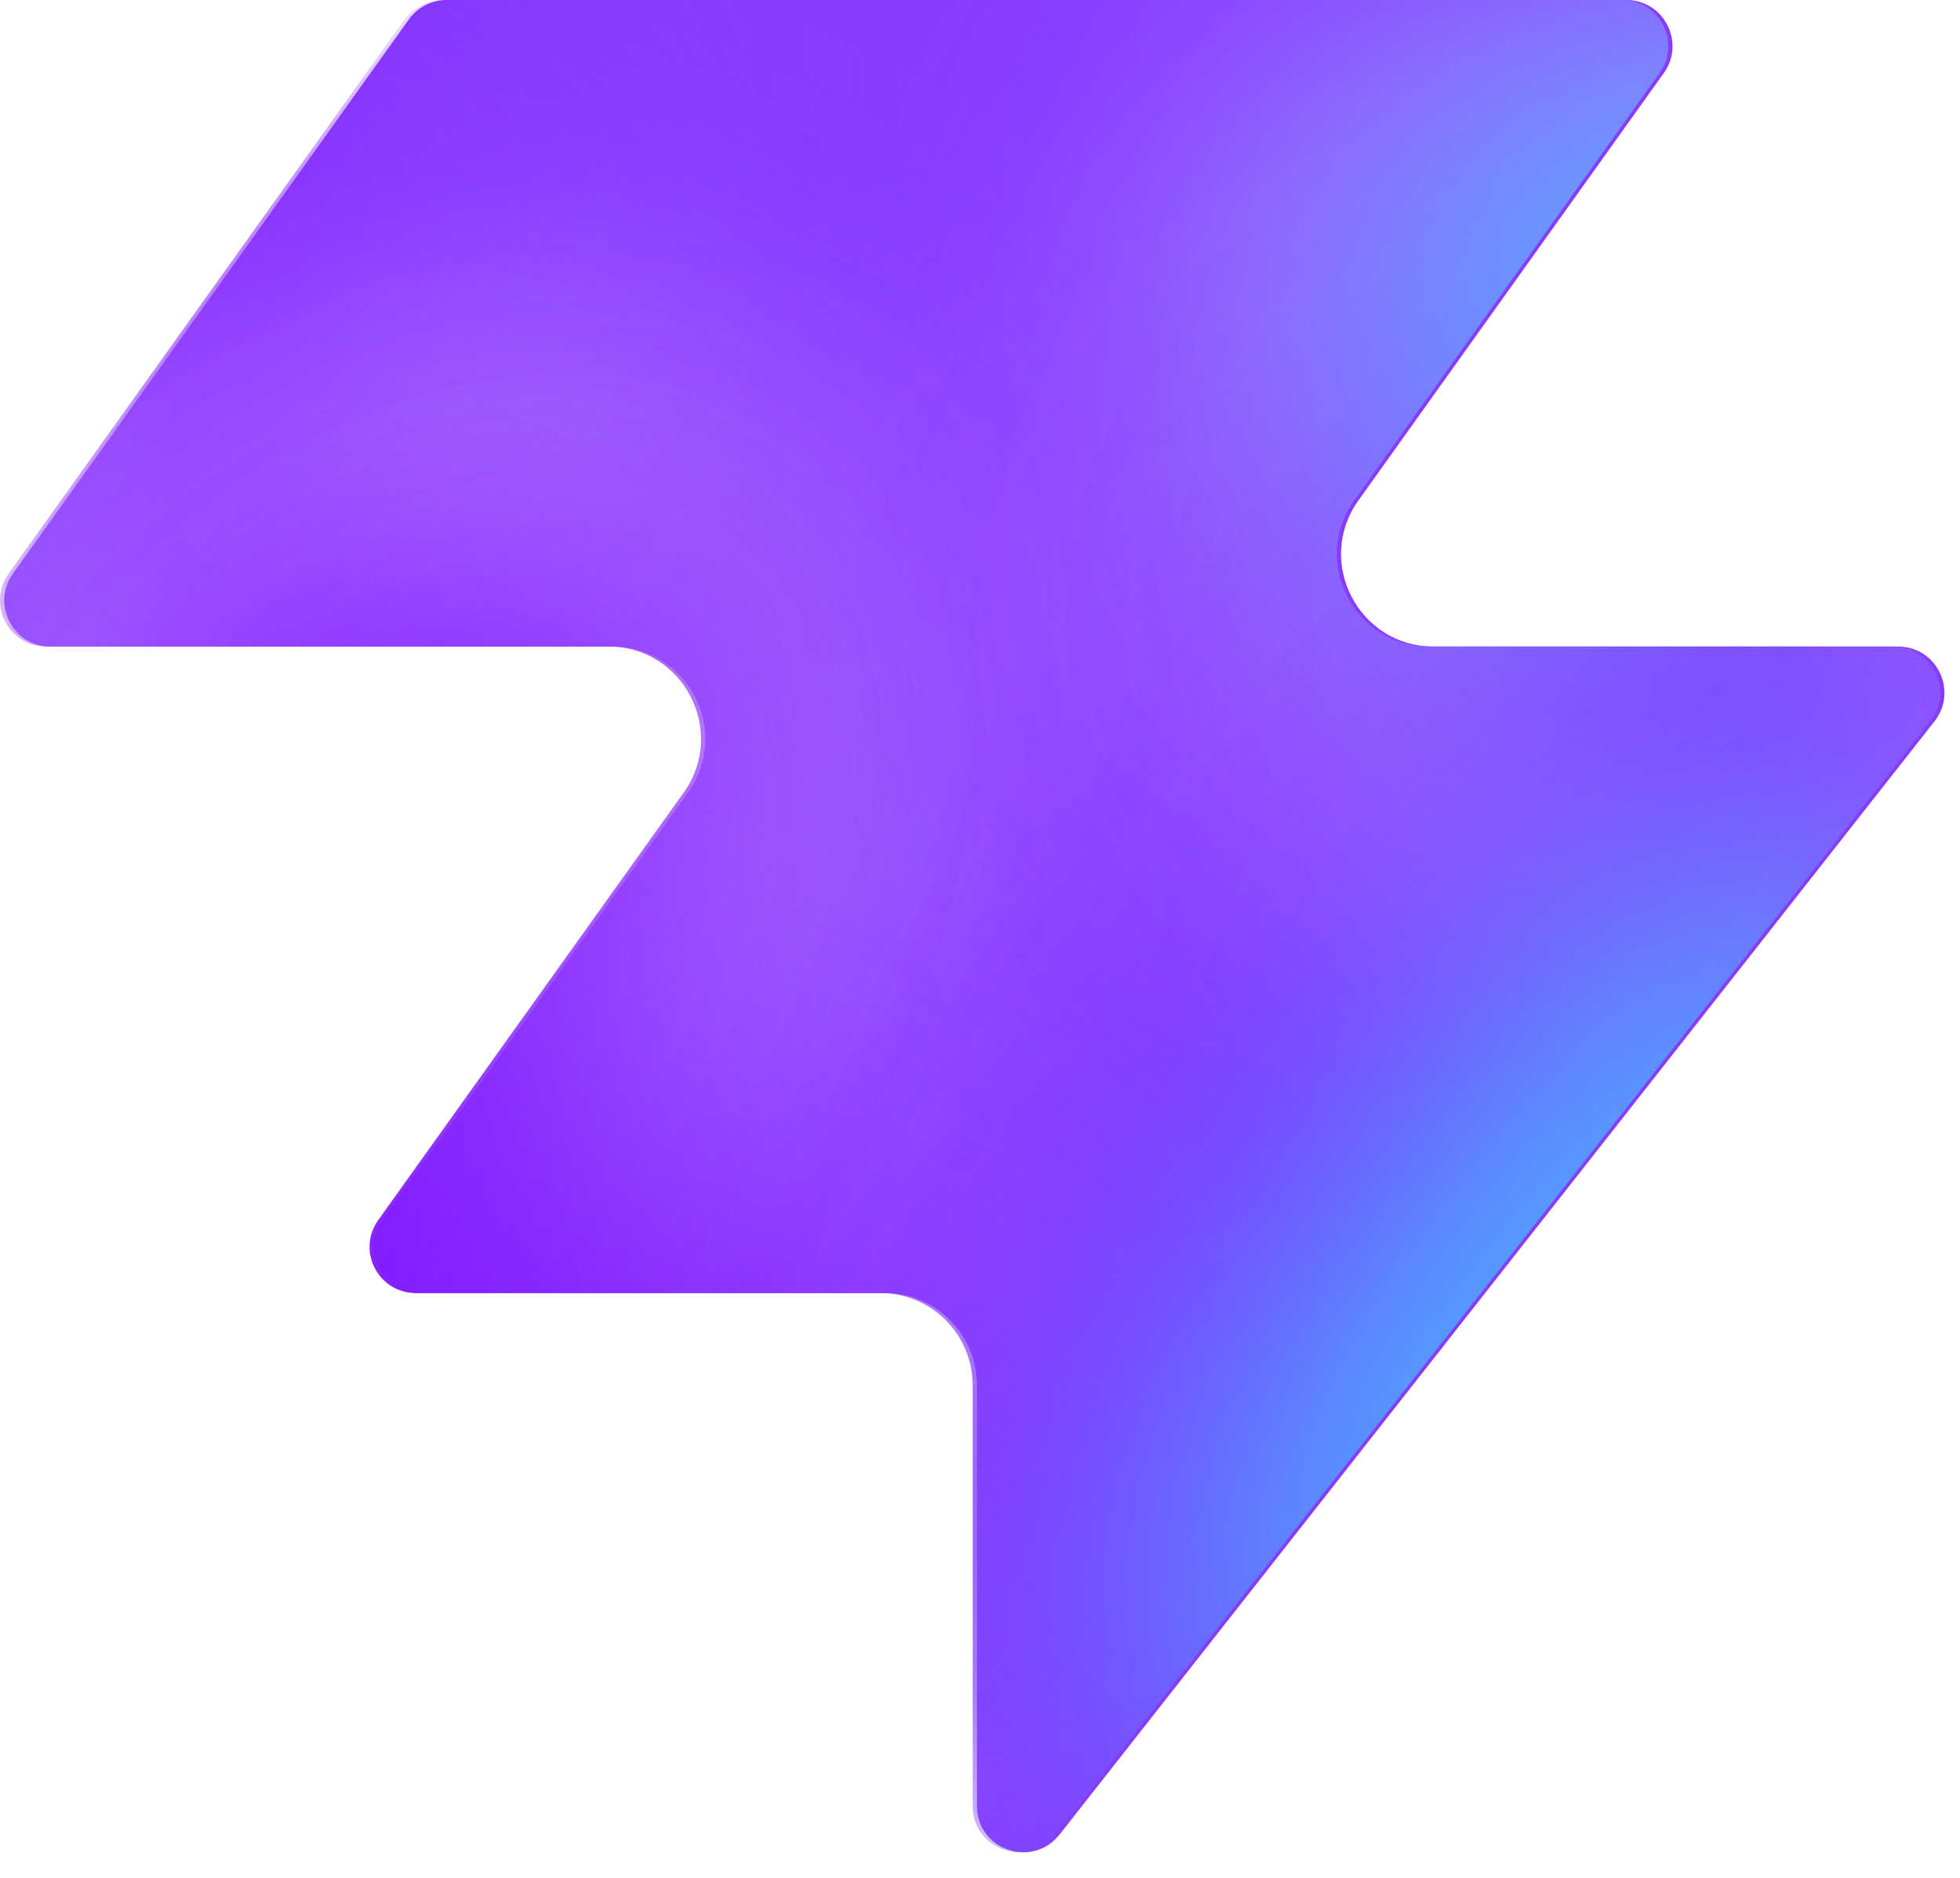
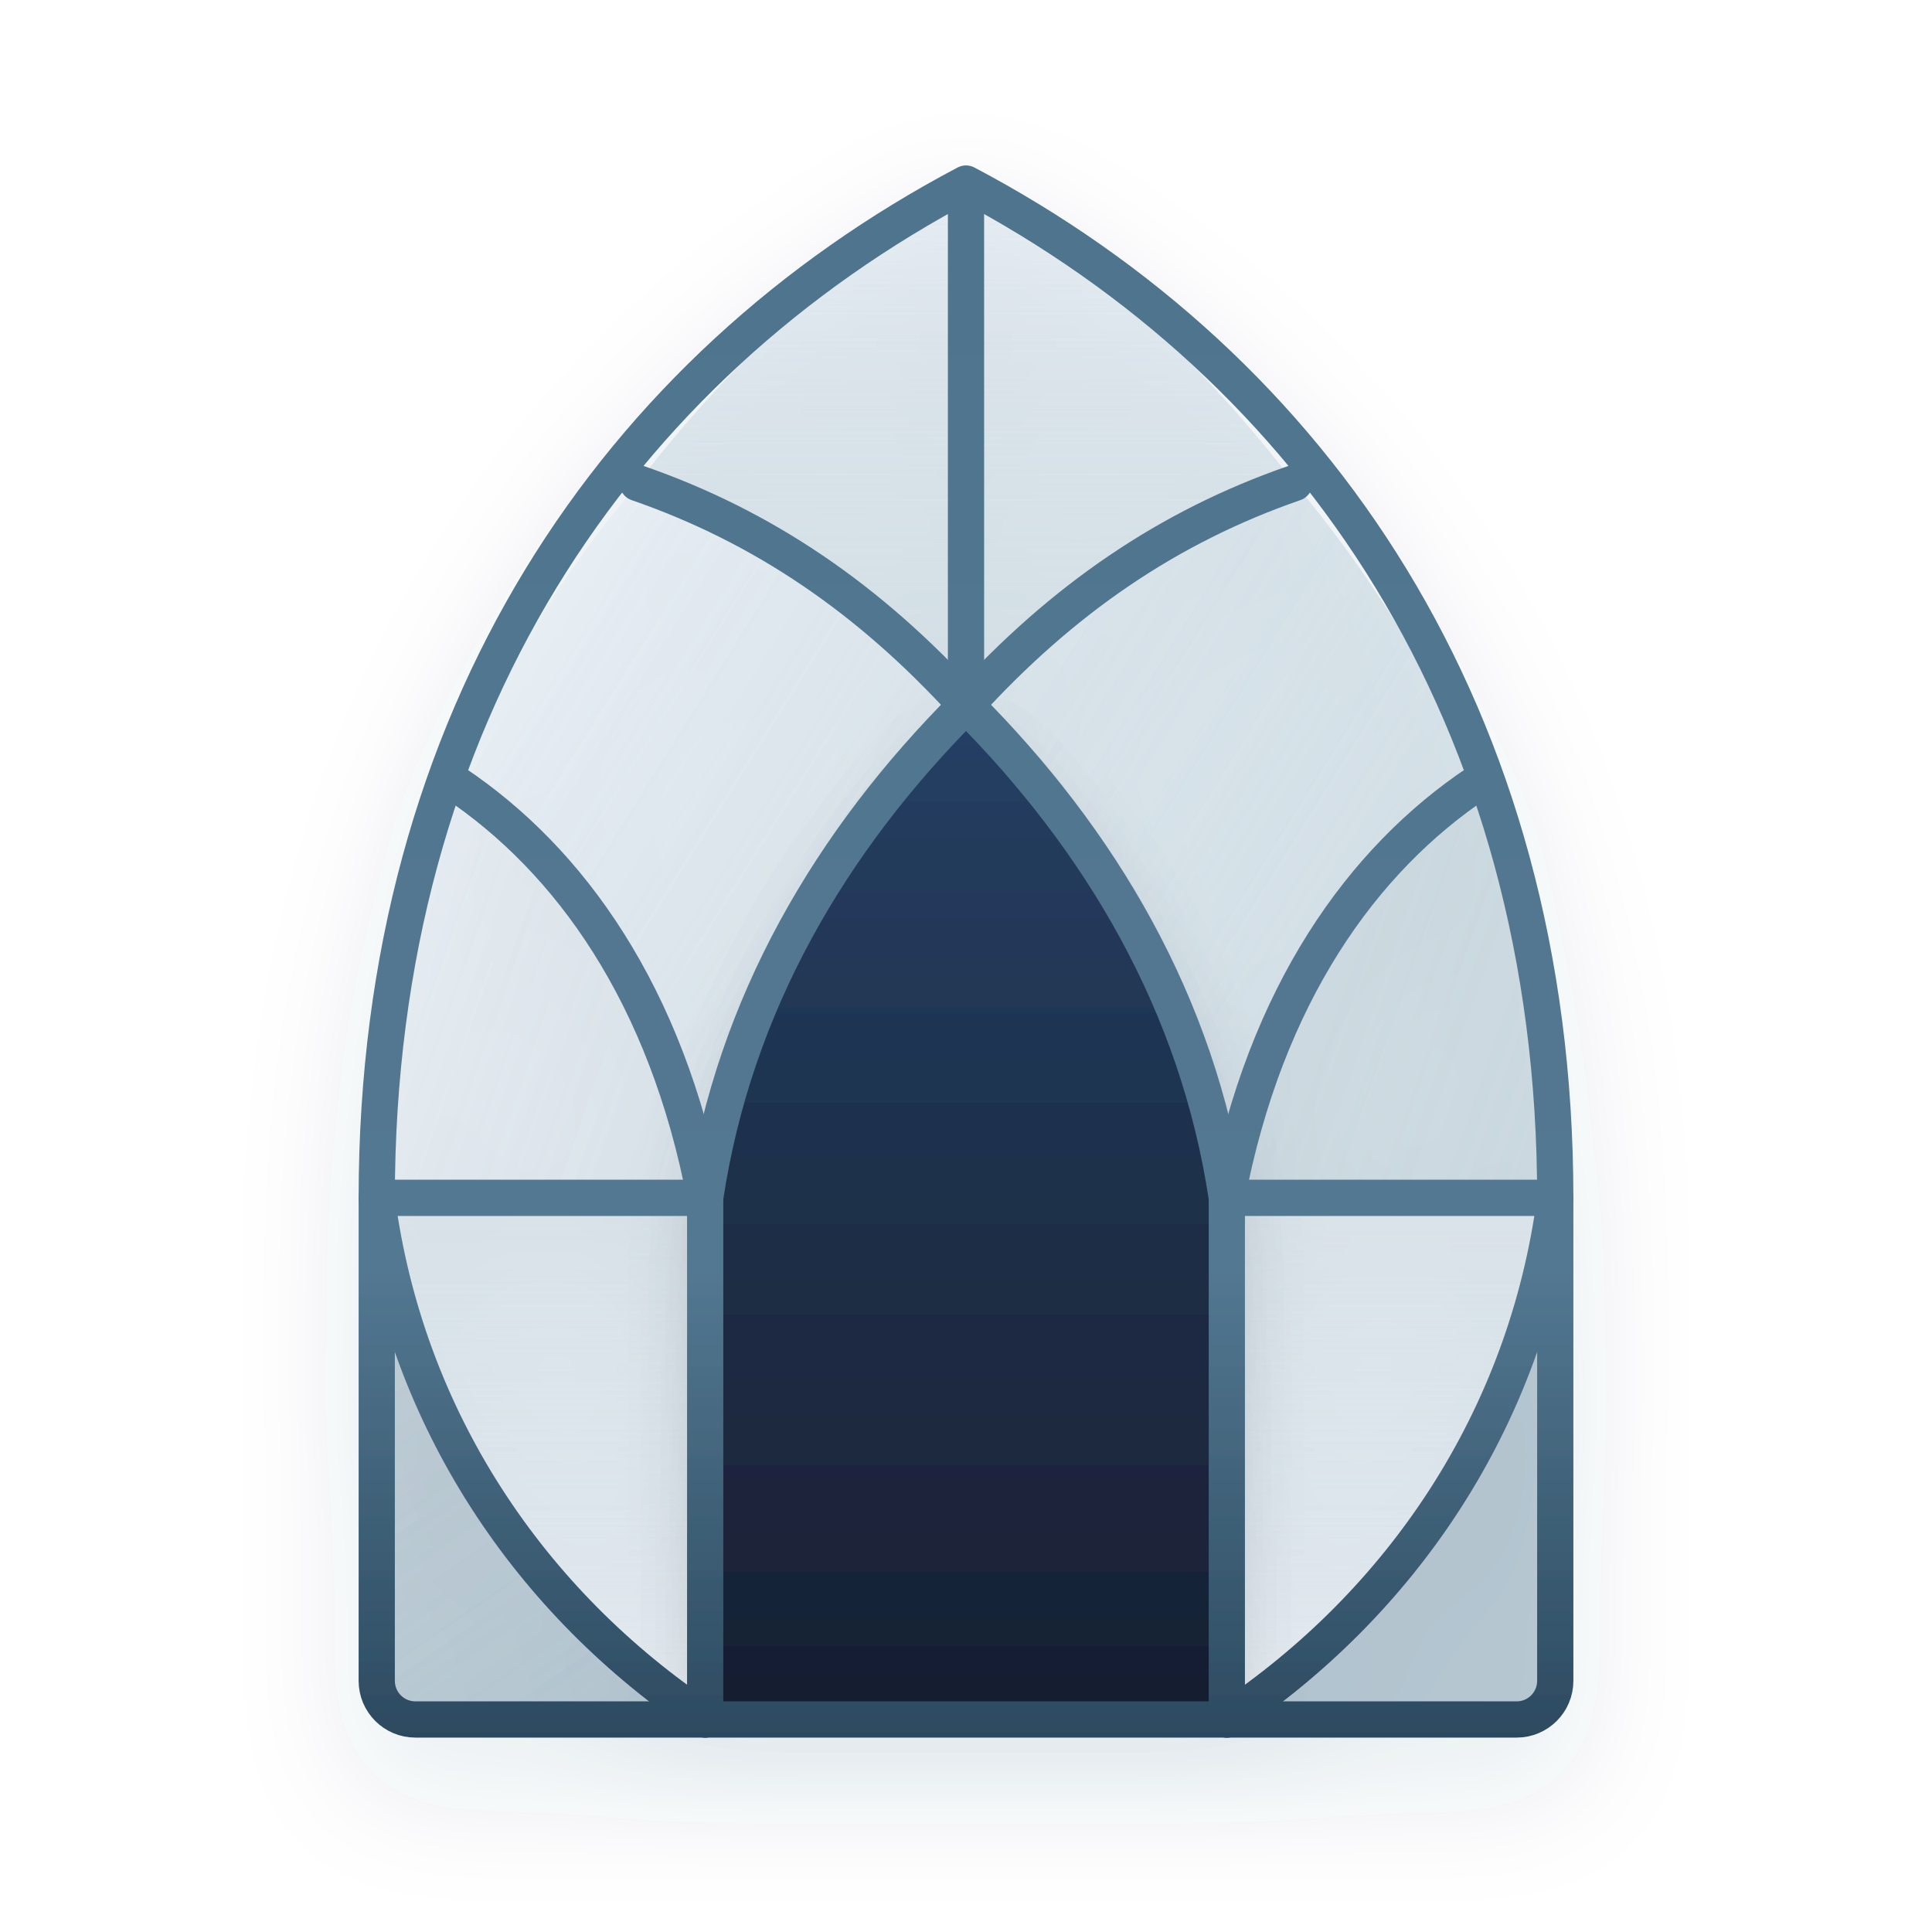
- <svg xmlns="http://www.w3.org/2000/svg" width="48" height="46" fill="none" viewBox="0 0 48 46">
-   <path fill="#863bff" d="M25.946 44.938c-.664.845-2.021.375-2.021-.698V33.937a2.26 2.26 0 0 0-2.262-2.262H10.287c-.92 0-1.456-1.04-.92-1.788l7.48-10.471c1.07-1.497 0-3.578-1.842-3.578H1.237c-.92 0-1.456-1.04-.92-1.788L10.013.474c.214-.297.556-.474.92-.474h28.894c.92 0 1.456 1.04.92 1.788l-7.48 10.471c-1.07 1.498 0 3.579 1.842 3.579h11.377c.943 0 1.473 1.088.89 1.83L25.947 44.94z" style="fill:#863bff;fill:color(display-p3 .525 .23 1);fill-opacity:1" />
-   <mask id="a" width="48" height="46" x="0" y="0" maskUnits="userSpaceOnUse" style="mask-type:alpha">
-     <path fill="#000" d="M25.842 44.938c-.664.844-2.021.375-2.021-.698V33.937a2.26 2.26 0 0 0-2.262-2.262H10.183c-.92 0-1.456-1.04-.92-1.788l7.48-10.471c1.07-1.498 0-3.579-1.842-3.579H1.133c-.92 0-1.456-1.04-.92-1.787L9.91.473c.214-.297.556-.474.92-.474h28.894c.92 0 1.456 1.04.92 1.788l-7.48 10.471c-1.07 1.498 0 3.578 1.842 3.578h11.377c.943 0 1.473 1.088.89 1.832L25.843 44.94z" style="fill:#000;fill-opacity:1" />
-   </mask>
-   <g mask="url(#a)">
-     <g filter="url(#b)">
-       <ellipse cx="5.508" cy="14.704" fill="#ede6ff" rx="5.508" ry="14.704" style="fill:#ede6ff;fill:color(display-p3 .927 .903 1);fill-opacity:1" transform="matrix(.00324 1 1 -.00324 -4.47 31.516)" />
+ <svg xmlns="http://www.w3.org/2000/svg" viewBox="0 0 400 400" width="400" height="400" fill="none">
+   <defs>
+     <filter id="calmGlassShadow" x="-15%" y="-15%" width="130%" height="135%" filterUnits="userSpaceOnUse">
+       <feDropShadow dx="0" dy="10" stdDeviation="12" flood-color="#1E3A5F" flood-opacity="0.14" />
+     </filter>
+     <filter id="portalCardShadow" x="-20%" y="-20%" width="140%" height="140%" filterUnits="userSpaceOnUse">
+       <feDropShadow dx="0" dy="6" stdDeviation="8" flood-color="#0F172A" flood-opacity="0.16" />
+     </filter>
+     <linearGradient id="glassCrown" x1="200" y1="40" x2="200" y2="148" gradientUnits="userSpaceOnUse">
+       <stop offset="0%" stop-color="#DCE6EE" stop-opacity="0.65" />
+       <stop offset="100%" stop-color="#9AB7C9" stop-opacity="0.32" />
+     </linearGradient>
+     <linearGradient id="glassUpperMid" x1="96" y1="102" x2="304" y2="232" gradientUnits="userSpaceOnUse">
+       <stop offset="0%" stop-color="#E8F0F6" stop-opacity="0.70" />
+       <stop offset="100%" stop-color="#9AB7C9" stop-opacity="0.36" />
+     </linearGradient>
+     <linearGradient id="glassMid" x1="80" y1="164" x2="320" y2="248" gradientUnits="userSpaceOnUse">
+       <stop offset="0%" stop-color="#DCE6EE" stop-opacity="0.55" />
+       <stop offset="100%" stop-color="#7B9EB2" stop-opacity="0.34" />
+     </linearGradient>
+     <linearGradient id="glassLower" x1="200" y1="248" x2="200" y2="356" gradientUnits="userSpaceOnUse">
+       <stop offset="0%" stop-color="#9AB7C9" stop-opacity="0.28" />
+       <stop offset="100%" stop-color="#DCE6EE" stop-opacity="0.60" />
+     </linearGradient>
+     <linearGradient id="glassSpandrel" x1="80" y1="260" x2="146" y2="356" gradientUnits="userSpaceOnUse">
+       <stop offset="0%" stop-color="#4F748E" stop-opacity="0.30" />
+       <stop offset="100%" stop-color="#6B8EA5" stop-opacity="0.45" />
+     </linearGradient>
+     <linearGradient id="sanctuaryPortal" x1="200" y1="146" x2="200" y2="356" gradientUnits="userSpaceOnUse">
+       <stop offset="0%" stop-color="#1E3A5F" stop-opacity="0.96" />
+       <stop offset="100%" stop-color="#0F172A" stop-opacity="0.96" />
+     </linearGradient>
+     <linearGradient id="slateLeadline" x1="200" y1="36" x2="200" y2="360" gradientUnits="userSpaceOnUse">
+       <stop offset="0%" stop-color="#4F748E" />
+       <stop offset="70%" stop-color="#537891" />
+       <stop offset="100%" stop-color="#2C4A60" />
+     </linearGradient>
+     <clipPath id="cathedralClip">
+       <path d="M 78 348                L 78 248                C 78 148, 128 76, 200 38                C 272 76, 322 148, 322 248                L 322 348                A 8 8 0 0 1 314 356                L 86 356                A 8 8 0 0 1 78 348 Z" />
+     </clipPath>
+   </defs>
+   <g filter="url(#calmGlassShadow)">
+     <g clip-path="url(#cathedralClip)">
+       <path d="M 200 38 L 200 146 C 180 124, 158 109, 132 100 C 152 74, 175 53, 200 38 Z" fill="url(#glassCrown)" />
+       <path d="M 200 38 L 200 146 C 220 124, 242 109, 268 100 C 248 74, 225 53, 200 38 Z" fill="url(#glassCrown)" />
+       <path d="M 132 100 C 158 109, 180 124, 200 146 C 172 174, 152 208, 146 248 C 138 206, 118 178, 94 162 C 104 138, 117 118, 132 100 Z" fill="url(#glassUpperMid)" />
+       <path d="M 268 100 C 242 109, 220 124, 200 146 C 228 174, 248 208, 254 248 C 262 206, 282 178, 306 162 C 296 138, 283 118, 268 100 Z" fill="url(#glassUpperMid)" />
+       <path d="M 94 162 C 118 178, 138 206, 146 248 L 78 248 C 78 216, 84 188, 94 162 Z" fill="url(#glassMid)" />
+       <path d="M 306 162 C 282 178, 262 206, 254 248 L 322 248 C 322 216, 316 188, 306 162 Z" fill="url(#glassMid)" />
+       <path d="M 78 248 L 146 248 L 146 356 C 110 332, 84 294, 78 248 Z" fill="url(#glassLower)" />
+       <path d="M 322 248 L 254 248 L 254 356 C 290 332, 316 294, 322 248 Z" fill="url(#glassLower)" />
+       <path d="M 78 248 C 84 294, 110 332, 146 356 L 78 356 Z" fill="url(#glassSpandrel)" />
+       <path d="M 322 248 C 316 294, 290 332, 254 356 L 322 356 Z" fill="url(#glassSpandrel)" />
+       <path d="M 146 356 L 146 248 C 152 208, 172 174, 200 146 C 228 174, 248 208, 254 248 L 254 356 Z" fill="url(#sanctuaryPortal)" filter="url(#portalCardShadow)" />
    </g>
-     <g filter="url(#c)">
-       <ellipse cx="10.399" cy="29.851" fill="#ede6ff" rx="10.399" ry="29.851" style="fill:#ede6ff;fill:color(display-p3 .927 .903 1);fill-opacity:1" transform="matrix(.00324 1 1 -.00324 -39.328 7.883)" />
-     </g>
-     <g filter="url(#d)">
-       <ellipse cx="5.508" cy="30.487" fill="#7e14ff" rx="5.508" ry="30.487" style="fill:#7e14ff;fill:color(display-p3 .492 .077 1);fill-opacity:1" transform="rotate(89.814 -25.913 -14.639)scale(1 -1)" />
-     </g>
-     <g filter="url(#e)">
-       <ellipse cx="5.508" cy="30.599" fill="#7e14ff" rx="5.508" ry="30.599" style="fill:#7e14ff;fill:color(display-p3 .492 .077 1);fill-opacity:1" transform="rotate(89.814 -32.644 -3.334)scale(1 -1)" />
-     </g>
-     <g filter="url(#f)">
-       <ellipse cx="5.508" cy="30.599" fill="#7e14ff" rx="5.508" ry="30.599" style="fill:#7e14ff;fill:color(display-p3 .492 .077 1);fill-opacity:1" transform="matrix(.00324 1 1 -.00324 -34.34 30.47)" />
-     </g>
-     <g filter="url(#g)">
-       <ellipse cx="14.072" cy="22.078" fill="#ede6ff" rx="14.072" ry="22.078" style="fill:#ede6ff;fill:color(display-p3 .927 .903 1);fill-opacity:1" transform="rotate(93.35 24.506 48.493)scale(-1 1)" />
-     </g>
-     <g filter="url(#h)">
-       <ellipse cx="3.47" cy="21.501" fill="#7e14ff" rx="3.47" ry="21.501" style="fill:#7e14ff;fill:color(display-p3 .492 .077 1);fill-opacity:1" transform="rotate(89.009 28.708 47.59)scale(-1 1)" />
-     </g>
-     <g filter="url(#i)">
-       <ellipse cx="3.47" cy="21.501" fill="#7e14ff" rx="3.47" ry="21.501" style="fill:#7e14ff;fill:color(display-p3 .492 .077 1);fill-opacity:1" transform="rotate(89.009 28.708 47.59)scale(-1 1)" />
-     </g>
-     <g filter="url(#j)">
-       <ellipse cx=".387" cy="8.972" fill="#7e14ff" rx="4.407" ry="29.108" style="fill:#7e14ff;fill:color(display-p3 .492 .077 1);fill-opacity:1" transform="rotate(39.51 .387 8.972)" />
-     </g>
-     <g filter="url(#k)">
-       <ellipse cx="47.523" cy="-6.092" fill="#7e14ff" rx="4.407" ry="29.108" style="fill:#7e14ff;fill:color(display-p3 .492 .077 1);fill-opacity:1" transform="rotate(37.892 47.523 -6.092)" />
-     </g>
-     <g filter="url(#l)">
-       <ellipse cx="41.412" cy="6.333" fill="#47bfff" rx="5.971" ry="9.665" style="fill:#47bfff;fill:color(display-p3 .28 .748 1);fill-opacity:1" transform="rotate(37.892 41.412 6.333)" />
-     </g>
-     <g filter="url(#m)">
-       <ellipse cx="-1.879" cy="38.332" fill="#7e14ff" rx="4.407" ry="29.108" style="fill:#7e14ff;fill:color(display-p3 .492 .077 1);fill-opacity:1" transform="rotate(37.892 -1.88 38.332)" />
-     </g>
-     <g filter="url(#n)">
-       <ellipse cx="-1.879" cy="38.332" fill="#7e14ff" rx="4.407" ry="29.108" style="fill:#7e14ff;fill:color(display-p3 .492 .077 1);fill-opacity:1" transform="rotate(37.892 -1.88 38.332)" />
-     </g>
-     <g filter="url(#o)">
-       <ellipse cx="35.651" cy="29.907" fill="#7e14ff" rx="4.407" ry="29.108" style="fill:#7e14ff;fill:color(display-p3 .492 .077 1);fill-opacity:1" transform="rotate(37.892 35.651 29.907)" />
-     </g>
-     <g filter="url(#p)">
-       <ellipse cx="38.418" cy="32.4" fill="#47bfff" rx="5.971" ry="15.297" style="fill:#47bfff;fill:color(display-p3 .28 .748 1);fill-opacity:1" transform="rotate(37.892 38.418 32.4)" />
+     <g stroke="url(#slateLeadline)" stroke-width="7.5" stroke-linecap="round" stroke-linejoin="round">
+       <line x1="200" y1="42" x2="200" y2="146" />
+       <path d="M 132 100                C 158 109, 180 124, 200 146                C 228 174, 248 208, 254 248                L 254 356" />
+       <path d="M 268 100                C 242 109, 220 124, 200 146                C 172 174, 152 208, 146 248                L 146 356" />
+       <path d="M 94 162 C 118 178, 138 206, 146 248" />
+       <path d="M 306 162 C 282 178, 262 206, 254 248" />
+       <line x1="78" y1="248" x2="146" y2="248" />
+       <line x1="254" y1="248" x2="322" y2="248" />
+       <path d="M 78 248 C 84 294, 110 332, 146 356" />
+       <path d="M 322 248 C 316 294, 290 332, 254 356" />
+       <path d="M 78 348                L 78 248                C 78 148, 128 76, 200 38                C 272 76, 322 148, 322 248                L 322 348                A 8 8 0 0 1 314 356                L 86 356                A 8 8 0 0 1 78 348 Z" />
    </g>
  </g>
-   <defs>
-     <filter id="b" width="60.045" height="41.654" x="-19.77" y="16.149" color-interpolation-filters="sRGB" filterUnits="userSpaceOnUse">
-       <feFlood flood-opacity="0" result="BackgroundImageFix" />
-       <feBlend in="SourceGraphic" in2="BackgroundImageFix" result="shape" />
-       <feGaussianBlur result="effect1_foregroundBlur_2002_17158" stdDeviation="7.659" />
-     </filter>
-     <filter id="c" width="90.34" height="51.437" x="-54.613" y="-7.533" color-interpolation-filters="sRGB" filterUnits="userSpaceOnUse">
-       <feFlood flood-opacity="0" result="BackgroundImageFix" />
-       <feBlend in="SourceGraphic" in2="BackgroundImageFix" result="shape" />
-       <feGaussianBlur result="effect1_foregroundBlur_2002_17158" stdDeviation="7.659" />
-     </filter>
-     <filter id="d" width="79.355" height="29.4" x="-49.64" y="2.03" color-interpolation-filters="sRGB" filterUnits="userSpaceOnUse">
-       <feFlood flood-opacity="0" result="BackgroundImageFix" />
-       <feBlend in="SourceGraphic" in2="BackgroundImageFix" result="shape" />
-       <feGaussianBlur result="effect1_foregroundBlur_2002_17158" stdDeviation="4.596" />
-     </filter>
-     <filter id="e" width="79.579" height="29.4" x="-45.045" y="20.029" color-interpolation-filters="sRGB" filterUnits="userSpaceOnUse">
-       <feFlood flood-opacity="0" result="BackgroundImageFix" />
-       <feBlend in="SourceGraphic" in2="BackgroundImageFix" result="shape" />
-       <feGaussianBlur result="effect1_foregroundBlur_2002_17158" stdDeviation="4.596" />
-     </filter>
-     <filter id="f" width="79.579" height="29.4" x="-43.513" y="21.178" color-interpolation-filters="sRGB" filterUnits="userSpaceOnUse">
-       <feFlood flood-opacity="0" result="BackgroundImageFix" />
-       <feBlend in="SourceGraphic" in2="BackgroundImageFix" result="shape" />
-       <feGaussianBlur result="effect1_foregroundBlur_2002_17158" stdDeviation="4.596" />
-     </filter>
-     <filter id="g" width="74.749" height="58.852" x="15.756" y="-17.901" color-interpolation-filters="sRGB" filterUnits="userSpaceOnUse">
-       <feFlood flood-opacity="0" result="BackgroundImageFix" />
-       <feBlend in="SourceGraphic" in2="BackgroundImageFix" result="shape" />
-       <feGaussianBlur result="effect1_foregroundBlur_2002_17158" stdDeviation="7.659" />
-     </filter>
-     <filter id="h" width="61.377" height="25.362" x="23.548" y="2.284" color-interpolation-filters="sRGB" filterUnits="userSpaceOnUse">
-       <feFlood flood-opacity="0" result="BackgroundImageFix" />
-       <feBlend in="SourceGraphic" in2="BackgroundImageFix" result="shape" />
-       <feGaussianBlur result="effect1_foregroundBlur_2002_17158" stdDeviation="4.596" />
-     </filter>
-     <filter id="i" width="61.377" height="25.362" x="23.548" y="2.284" color-interpolation-filters="sRGB" filterUnits="userSpaceOnUse">
-       <feFlood flood-opacity="0" result="BackgroundImageFix" />
-       <feBlend in="SourceGraphic" in2="BackgroundImageFix" result="shape" />
-       <feGaussianBlur result="effect1_foregroundBlur_2002_17158" stdDeviation="4.596" />
-     </filter>
-     <filter id="j" width="56.045" height="63.649" x="-27.636" y="-22.853" color-interpolation-filters="sRGB" filterUnits="userSpaceOnUse">
-       <feFlood flood-opacity="0" result="BackgroundImageFix" />
-       <feBlend in="SourceGraphic" in2="BackgroundImageFix" result="shape" />
-       <feGaussianBlur result="effect1_foregroundBlur_2002_17158" stdDeviation="4.596" />
-     </filter>
-     <filter id="k" width="54.814" height="64.646" x="20.116" y="-38.415" color-interpolation-filters="sRGB" filterUnits="userSpaceOnUse">
-       <feFlood flood-opacity="0" result="BackgroundImageFix" />
-       <feBlend in="SourceGraphic" in2="BackgroundImageFix" result="shape" />
-       <feGaussianBlur result="effect1_foregroundBlur_2002_17158" stdDeviation="4.596" />
-     </filter>
-     <filter id="l" width="33.541" height="35.313" x="24.641" y="-11.323" color-interpolation-filters="sRGB" filterUnits="userSpaceOnUse">
-       <feFlood flood-opacity="0" result="BackgroundImageFix" />
-       <feBlend in="SourceGraphic" in2="BackgroundImageFix" result="shape" />
-       <feGaussianBlur result="effect1_foregroundBlur_2002_17158" stdDeviation="4.596" />
-     </filter>
-     <filter id="m" width="54.814" height="64.646" x="-29.286" y="6.009" color-interpolation-filters="sRGB" filterUnits="userSpaceOnUse">
-       <feFlood flood-opacity="0" result="BackgroundImageFix" />
-       <feBlend in="SourceGraphic" in2="BackgroundImageFix" result="shape" />
-       <feGaussianBlur result="effect1_foregroundBlur_2002_17158" stdDeviation="4.596" />
-     </filter>
-     <filter id="n" width="54.814" height="64.646" x="-29.286" y="6.009" color-interpolation-filters="sRGB" filterUnits="userSpaceOnUse">
-       <feFlood flood-opacity="0" result="BackgroundImageFix" />
-       <feBlend in="SourceGraphic" in2="BackgroundImageFix" result="shape" />
-       <feGaussianBlur result="effect1_foregroundBlur_2002_17158" stdDeviation="4.596" />
-     </filter>
-     <filter id="o" width="54.814" height="64.646" x="8.244" y="-2.416" color-interpolation-filters="sRGB" filterUnits="userSpaceOnUse">
-       <feFlood flood-opacity="0" result="BackgroundImageFix" />
-       <feBlend in="SourceGraphic" in2="BackgroundImageFix" result="shape" />
-       <feGaussianBlur result="effect1_foregroundBlur_2002_17158" stdDeviation="4.596" />
-     </filter>
-     <filter id="p" width="39.409" height="43.623" x="18.713" y="10.588" color-interpolation-filters="sRGB" filterUnits="userSpaceOnUse">
-       <feFlood flood-opacity="0" result="BackgroundImageFix" />
-       <feBlend in="SourceGraphic" in2="BackgroundImageFix" result="shape" />
-       <feGaussianBlur result="effect1_foregroundBlur_2002_17158" stdDeviation="4.596" />
-     </filter>
-   </defs>
</svg>
